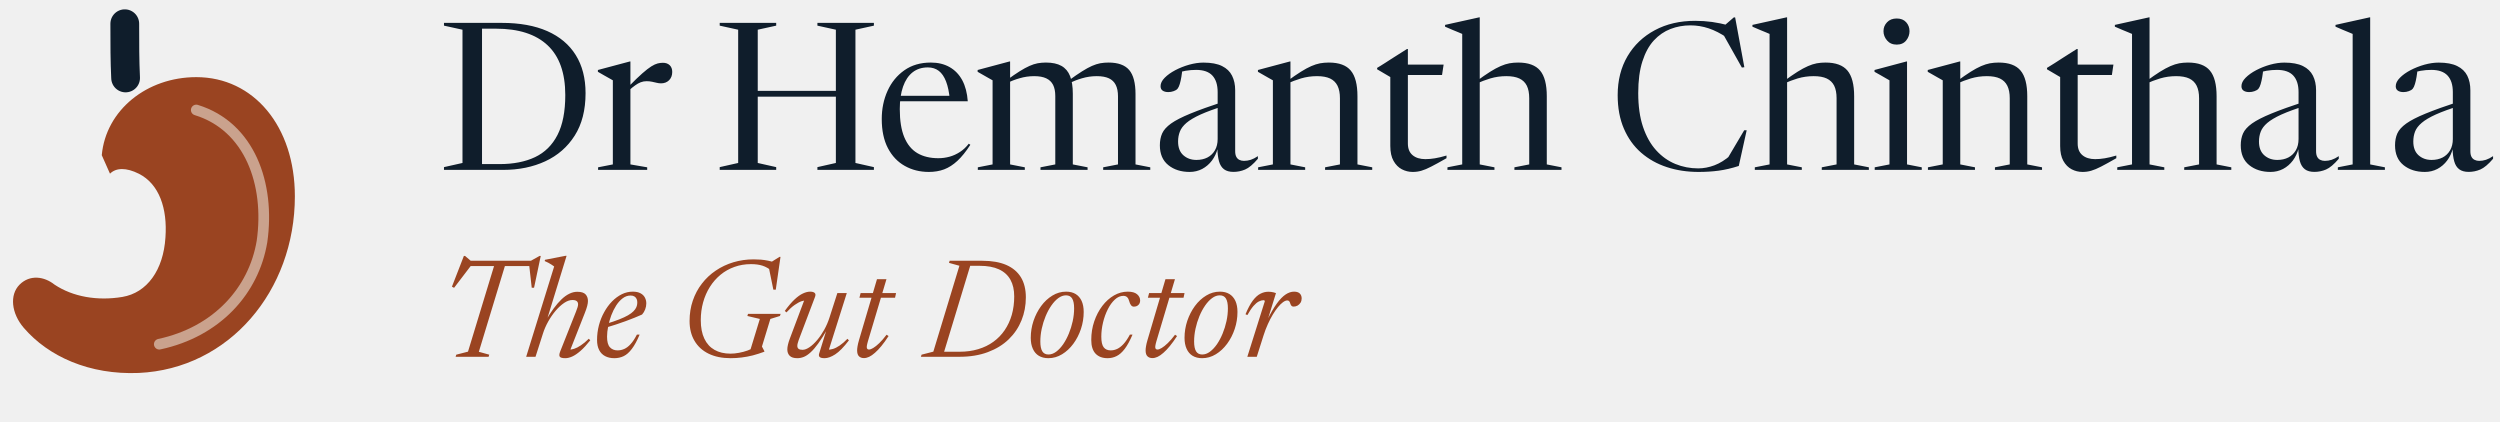
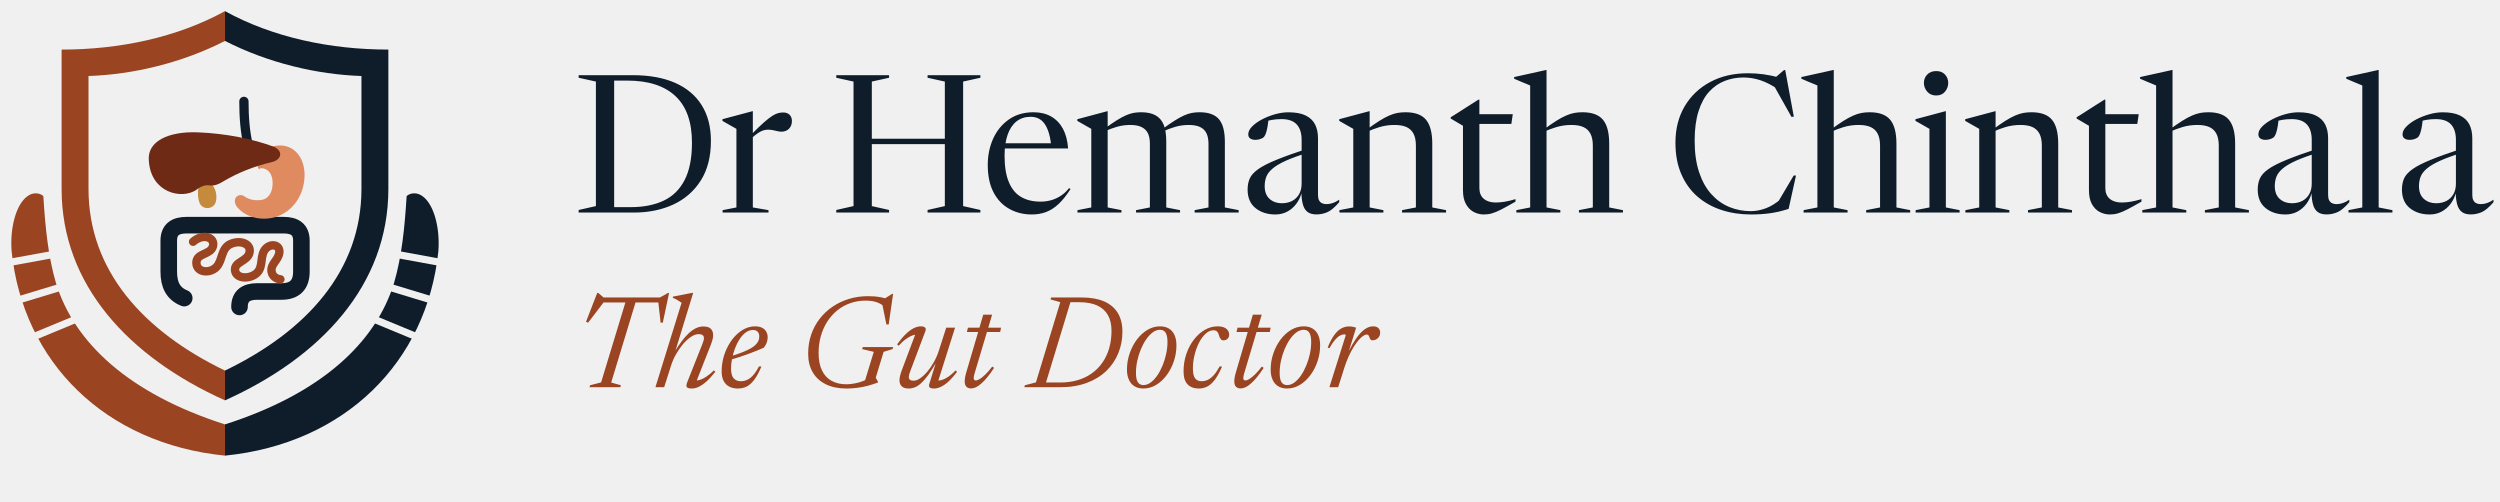
- <svg xmlns="http://www.w3.org/2000/svg" viewBox="-2 -4.898 535.044 90.257" role="img">
-   <g transform="translate(-17.15 -0.70) scale(0.8793)">
-     <path d="M42 33 C43 22 53 14 65 14 C79 14 89 26 89 43 C89 66 73 85 51 86 C39 86.5 29 82 23 75 C20 71.5 19.5 67 22 64.5 C24.5 62 28 62.5 30.5 64.5 C35 67.5 41 68.5 47 67.5 C53 66.5 57 61 57.5 53 C58 46 56 40 51 37.5 C48 36 45.5 36 44 37.5 Z" fill="#9a4421" />
-     <path d="M47.6 1 C47.6 6 47.6 10 47.8 14.2" fill="none" stroke="#0f1d2b" stroke-width="7" stroke-linecap="round" />
-     <path d="M65 22 C78 26 83 40 81 54 C79 66 70 76 56 79" fill="none" stroke="#f2eee6" stroke-width="2.6" stroke-linecap="round" opacity="0.55" />
+ <svg xmlns="http://www.w3.org/2000/svg" viewBox="-2 -17.217 572.536 114.893" role="img">
+   <g transform="translate(-5.50 -21.27) scale(1.1005)">
+     <defs>
+       <clipPath id="soc2l">
+         <rect width="50" height="100" />
+       </clipPath>
+       <clipPath id="soc2r">
+         <rect x="50" width="50" height="100" />
+       </clipPath>
+       <mask id="soc2m" maskUnits="userSpaceOnUse" x="0" y="0" width="100" height="100">
+         <rect width="100" height="100" fill="#fff" />
+         <path d="M4 58.5 L14.4 56.6" stroke="#000" stroke-width="1.5" />
+         <path d="M5.4 66.6 L16.6 63.2" stroke="#000" stroke-width="1.5" />
+         <path d="M8.6 74.4 L20.2 69.6" stroke="#000" stroke-width="1.5" />
+         <path d="M 96 58.5 L 85.6 56.6" stroke="#000" stroke-width="1.5" />
+         <path d="M 94.6 66.6 L 83.4 63.2" stroke="#000" stroke-width="1.5" />
+         <path d="M 91.4 74.4 L 79.8 69.6" stroke="#000" stroke-width="1.5" />
+       </mask>
+     </defs>
+     <path d="M50 6 C60 11.5 72 14 84 14 L84 43 C84 63 70 78 50 87 C30 78 16 63 16 43 L16 14 C28 14 40 11.5 50 6 Z M50 12.2 C59 16.8 69.2 19.2 78.4 19.5 L78.4 43 C78.4 60 67 72.6 50 80.8 C33 72.6 21.6 60 21.6 43 L21.6 19.5 C30.8 19.2 41 16.8 50 12.2 Z" fill-rule="evenodd" fill="#9a4421" clip-path="url(#soc2l)" />
+     <path d="M50 6 C60 11.5 72 14 84 14 L84 43 C84 63 70 78 50 87 C30 78 16 63 16 43 L16 14 C28 14 40 11.5 50 6 Z M50 12.2 C59 16.8 69.2 19.2 78.4 19.5 L78.4 43 C78.4 60 67 72.6 50 80.8 C33 72.6 21.6 60 21.6 43 L21.6 19.5 C30.8 19.2 41 16.8 50 12.2 Z" fill-rule="evenodd" fill="#0f1d2b" clip-path="url(#soc2r)" />
+     <g transform="translate(29.1 23.4) scale(.46)">
+       <path d="M27 92 C22 90 20 86 20 80 L20 66 C20 61 23 59 28 59 L72 59 C77 59 80 61 80 66 L80 80 C80 86 77 89 71 89 L60 89 C55 89 52 91 52 96" fill="none" stroke="#0f1d2b" stroke-width="7.5" stroke-linecap="round" stroke-linejoin="round" />
+       <path d="M31 66.5 C35.5 62.5 41 64.5 40 68.5 C39 72.5 32.5 71.5 32.5 76 C32.5 80.5 38.5 81 41.5 78 C44.5 75 43.5 69.5 48 67.5 C52.5 65.5 57.5 67.5 56.5 71.5 C55.5 75.5 49.5 75.5 50 79.5 C50.5 83.5 57 83.5 60 80.5 C63 77.5 61 72.5 64 69.5 C66.5 67 70.5 68 70 71.5 C69.5 75 66 76.5 66.5 80 C67 83 70 83.5 70.5 83.5" fill="none" stroke="#9a4421" stroke-width="3.8" stroke-linecap="round" stroke-linejoin="round" />
+       <path d="M54 3 C54 10 54.5 17 56 23" fill="none" stroke="#0f1d2b" stroke-width="4.2" stroke-linecap="round" />
+       <path d="M42 33 C43 22 53 14 65 14 C79 14 89 26 89 43 C89 66 73 85 51 86 C39 86.5 29 82 23 75 C20 71.5 19.5 67 22 64.5 C24.5 62 28 62.5 30.5 64.5 C35 67.5 41 68.5 47 67.5 C53 66.5 57 61 57.5 53 C58 46 56 40 51 37.5 C48 36 45.5 36 44 37.5 Z" transform="translate(40.5 16.5) scale(0.46)" fill="#e08a5f" />
+       <path d="M35.4 38.5 C39.8 38.8 42.4 43.8 41.3 48.4 C40.4 51.8 35.7 52.3 34.1 49.3 C32.8 46.6 32.6 40.5 35.4 38.5 Z" fill="#c58a3c" />
+       <path d="M11 30 C10 21 20 16.5 33 17 C46 17.5 58 20 67.5 23.5 C72 25.5 71 29.5 66.5 30.5 C58 32.5 51 35.5 45 39 C42.5 40.6 40.5 41.3 38.5 41 C36.5 40.7 34.5 41.4 32.5 43 C26 47.5 12 44.5 11 30 Z" fill="#6e2a14" />
+     </g>
+     <g mask="url(#soc2m)">
+       <path d="M12.2 44.5 C12.6 51 13.2 57 14.8 62.5 C18.6 75 30 85.6 50 92 L50 98.5 C25 96 8 79 5.6 56 C5.2 51 6.6 45.6 9.4 44.2 C10.4 43.7 11.6 43.9 12.2 44.5 Z" fill="#9a4421" />
+       <path d="M 87.8 44.5 C 87.4 51 86.8 57 85.2 62.5 C 81.4 75 70 85.6 50 92 L 50 98.5 C 75 96 92 79 94.4 56 C 94.8 51 93.4 45.6 90.6 44.2 C 89.6 43.7 88.4 43.9 87.8 44.5 Z" fill="#0f1d2b" />
+     </g>
  </g>
-   <path d="M118.98 15.45Q118.98 8.34 115.19 4.79Q111.41 1.24 104.15 1.24H98.68L98.73 0H105.4Q111.13 0 115.13 1.76Q119.13 3.53 121.22 6.89Q123.32 10.25 123.32 15.04Q123.32 20.47 121 24.12Q118.69 27.77 114.7 29.62Q110.72 31.46 105.7 31.46H98.73L98.68 30.22H104.93Q109.35 30.22 112.49 28.74Q115.64 27.25 117.31 23.99Q118.98 20.74 118.98 15.45ZM93.02 31.46V30.87L96.98 29.98V1.46L93.02 0.59V0H101.16V31.46H93.02ZM139.87 8.54Q140.79 8.54 141.33 9.06Q141.87 9.58 141.87 10.5Q141.87 11.59 141.2 12.27Q140.52 12.94 139.48 12.94Q139.01 12.94 138.54 12.82Q138.08 12.71 137.56 12.6Q137.04 12.48 136.38 12.48Q135.71 12.48 135.12 12.71Q134.53 12.94 133.94 13.37Q133.34 13.79 132.63 14.43V13.54Q134.31 11.82 135.46 10.81Q136.61 9.8 137.39 9.31Q138.17 8.83 138.75 8.68Q139.32 8.54 139.87 8.54ZM132.92 12.64V30.29L136.51 30.91V31.46H126V30.91L129.16 30.29V12.29Q128.88 12.13 128.44 11.88Q128.01 11.64 127.39 11.29Q126.77 10.93 125.96 10.47V10.08L132.82 8.25H132.92V12.64ZM160.17 29.98 164.12 30.87V31.46H152.03V30.87L155.98 29.98V1.46L152.03 0.59V0H164.12V0.59L160.17 1.46V29.98ZM181.08 29.98 185.03 30.87V31.46H172.94V30.87L176.89 29.98V1.46L172.94 0.59V0H185.03V0.59L181.08 1.46V29.98ZM157.64 15.79V14.55H179.35V15.79H157.64ZM197.21 8.49Q199.52 8.49 201.23 9.46Q202.94 10.43 203.94 12.27Q204.93 14.12 205.12 16.78H190.32V15.6H202.83L201.28 16.41Q201.06 14.05 200.47 12.53Q199.88 11.01 198.92 10.27Q197.95 9.53 196.57 9.53Q194.65 9.53 193.31 10.58Q191.97 11.64 191.27 13.64Q190.57 15.64 190.57 18.46Q190.57 22.13 191.53 24.46Q192.5 26.79 194.34 27.88Q196.18 28.96 198.82 28.96Q200.07 28.96 201.25 28.63Q202.42 28.3 203.47 27.61Q204.52 26.92 205.33 25.86L205.67 26.09Q204.28 28.25 202.91 29.52Q201.54 30.79 200.06 31.35Q198.57 31.9 196.8 31.9Q193.92 31.9 191.64 30.61Q189.35 29.33 188.03 26.81Q186.71 24.28 186.71 20.57Q186.71 17.3 187.95 14.55Q189.19 11.81 191.54 10.15Q193.89 8.49 197.21 8.49ZM214.18 12.42V30.29L217.33 30.91V31.46H207.27V30.91L210.43 30.29V12.29Q210.08 12.09 209.4 11.71Q208.72 11.33 207.23 10.47V10.08L214.08 8.25H214.18V12.42ZM227.6 15.17V30.29L230.76 30.91V31.46H220.68V30.91L223.85 30.29V15.65Q223.85 14.21 223.38 13.27Q222.91 12.34 221.92 11.87Q220.92 11.4 219.33 11.4Q217.73 11.4 216.21 11.85Q214.69 12.29 213.66 12.84L213.43 12.28Q215.04 11.1 216.22 10.36Q217.4 9.62 218.33 9.21Q219.25 8.8 220.09 8.64Q220.93 8.49 221.85 8.49Q223.89 8.49 225.16 9.2Q226.43 9.91 227.01 11.38Q227.6 12.85 227.6 15.17ZM241.02 15.26V30.29L244.18 30.91V31.46H234.1V30.91L237.27 30.29V15.73Q237.27 14.23 236.79 13.28Q236.32 12.33 235.32 11.86Q234.32 11.4 232.73 11.4Q231.12 11.4 229.59 11.85Q228.05 12.3 227.03 12.85L226.78 12.29Q228.4 11.11 229.58 10.37Q230.77 9.62 231.7 9.21Q232.63 8.8 233.47 8.64Q234.32 8.49 235.24 8.49Q238.31 8.49 239.67 10.09Q241.02 11.68 241.02 15.26ZM259.96 16.82 260.17 17.7Q256.94 18.71 254.94 19.61Q252.95 20.52 251.91 21.41Q250.88 22.3 250.51 23.27Q250.13 24.24 250.13 25.4Q250.13 27.32 251.26 28.33Q252.39 29.33 254.05 29.33Q255.39 29.33 256.41 28.81Q257.42 28.28 258.01 27.28Q258.6 26.27 258.6 24.84V14.81Q258.6 12.49 257.47 11.27Q256.34 10.06 253.99 10.06Q252.86 10.06 251.73 10.25Q250.59 10.44 249.84 10.8L251.04 9.93Q250.97 10.74 250.83 11.58Q250.69 12.42 250.49 13.09Q250.29 13.76 250.02 14.09Q249.74 14.42 249.18 14.61Q248.62 14.81 248.04 14.81Q247.28 14.81 246.83 14.5Q246.38 14.19 246.38 13.55Q246.38 12.64 247.26 11.75Q248.15 10.85 249.54 10.12Q250.93 9.39 252.53 8.94Q254.13 8.5 255.56 8.5Q258.05 8.5 259.54 9.24Q261.02 9.97 261.68 11.3Q262.35 12.63 262.35 14.42V27.44Q262.35 28.21 262.59 28.66Q262.83 29.12 263.26 29.32Q263.69 29.53 264.23 29.53Q264.98 29.53 265.69 29.3Q266.4 29.07 267.21 28.52V29.08Q265.68 30.87 264.48 31.38Q263.28 31.89 261.99 31.89Q260.71 31.89 259.96 31.33Q259.21 30.76 258.89 29.63Q258.58 28.5 258.54 26.83L258.62 26.81Q258.24 28.31 257.38 29.46Q256.51 30.61 255.29 31.26Q254.06 31.9 252.6 31.9Q249.85 31.9 248.04 30.44Q246.23 28.98 246.23 26.2Q246.23 24.77 246.72 23.66Q247.21 22.56 248.62 21.54Q250.04 20.53 252.77 19.41Q255.5 18.29 259.96 16.82ZM274.18 12.47V30.29L277.33 30.91V31.46H267.26V30.91L270.42 30.29V12.29Q270.07 12.09 269.39 11.71Q268.72 11.33 267.22 10.47V10.08L274.08 8.25H274.18V12.47ZM281.59 30.91 284.77 30.29V16.12Q284.77 14.5 284.25 13.45Q283.73 12.41 282.66 11.9Q281.58 11.4 279.86 11.4Q278.08 11.4 276.43 11.89Q274.77 12.39 273.67 12.96L273.42 12.52Q275.12 11.27 276.39 10.47Q277.65 9.68 278.64 9.25Q279.63 8.82 280.52 8.65Q281.41 8.49 282.39 8.49Q285.66 8.49 287.09 10.21Q288.52 11.92 288.52 15.69V30.29L291.68 30.91V31.46H281.59V30.91ZM299.31 25.81Q299.31 27.47 300.32 28.31Q301.33 29.16 303.05 29.16Q304.04 29.16 305.1 28.98Q306.15 28.81 307.58 28.39V28.96Q305.56 30.12 304.32 30.75Q303.09 31.39 302.21 31.64Q301.33 31.9 300.35 31.9Q299.11 31.9 298.02 31.33Q296.93 30.76 296.24 29.53Q295.55 28.31 295.55 26.33V11.59L292.73 9.93V9.63Q293.03 9.45 293.47 9.18Q293.91 8.92 294.47 8.55Q295.04 8.19 295.74 7.73Q296.45 7.28 297.3 6.74Q298.15 6.2 299.12 5.59H299.31V9.73V25.81ZM298.06 11.16V8.93H306.96L306.62 11.16H298.06ZM322.11 30.91 325.28 30.29V16.12Q325.28 14.5 324.77 13.45Q324.25 12.41 323.17 11.9Q322.1 11.4 320.38 11.4Q318.6 11.4 316.94 11.89Q315.29 12.39 314.19 12.96L313.94 12.52Q315.64 11.27 316.9 10.47Q318.16 9.68 319.16 9.25Q320.15 8.82 321.04 8.65Q321.92 8.49 322.91 8.49Q326.17 8.49 327.61 10.21Q329.04 11.92 329.04 15.69V30.29L332.19 30.91V31.46H322.11V30.91ZM317.84 31.46H307.78V30.91L310.94 30.29V2.36Q310.65 2.24 310.12 2.01Q309.58 1.79 308.85 1.49Q308.13 1.18 307.27 0.81V0.43L314.59 -1.19H314.69V11.11V30.29L317.84 30.91V31.46ZM361.44 31.14Q363.16 31.14 364.92 30.48Q366.67 29.82 368.4 28.31L367.53 29.34L371.29 22.98H371.82L370.13 30.62Q367.84 31.36 365.82 31.63Q363.81 31.9 361.51 31.9Q357.88 31.9 354.74 30.87Q351.6 29.84 349.23 27.78Q346.86 25.71 345.54 22.63Q344.21 19.55 344.21 15.46Q344.21 10.71 346.32 7.13Q348.43 3.56 352.17 1.56Q355.9 -0.44 360.8 -0.44Q362.66 -0.44 364.4 -0.2Q366.15 0.05 368.01 0.54L366.83 0.76L369.06 -1.17H369.35L371.32 9.49L370.79 9.56L366.64 2.17L367.65 3.2Q365.59 1.8 363.69 1.17Q361.78 0.53 359.77 0.53Q357.54 0.53 355.53 1.3Q353.52 2.07 351.96 3.75Q350.4 5.44 349.51 8.22Q348.61 10.99 348.61 15.02Q348.61 19.21 349.63 22.25Q350.66 25.3 352.45 27.27Q354.24 29.24 356.55 30.19Q358.86 31.14 361.44 31.14ZM387.89 30.91 391.06 30.29V16.12Q391.06 14.5 390.55 13.45Q390.03 12.41 388.95 11.9Q387.88 11.4 386.16 11.4Q384.38 11.4 382.72 11.89Q381.07 12.39 379.97 12.96L379.72 12.52Q381.42 11.27 382.68 10.47Q383.94 9.68 384.94 9.25Q385.93 8.82 386.82 8.65Q387.7 8.49 388.69 8.49Q391.95 8.49 393.39 10.21Q394.82 11.92 394.82 15.69V30.29L397.97 30.91V31.46H387.89V30.91ZM383.62 31.46H373.56V30.91L376.72 30.29V2.36Q376.43 2.24 375.9 2.01Q375.36 1.79 374.63 1.49Q373.91 1.18 373.05 0.81V0.43L380.37 -1.19H380.47V11.11V30.29L383.62 30.91V31.46ZM403.93 4.65Q402.62 4.65 401.86 3.76Q401.1 2.87 401.1 1.77Q401.1 0.67 401.86 -0.13Q402.62 -0.94 403.93 -0.94Q405.24 -0.94 405.96 -0.13Q406.67 0.67 406.67 1.77Q406.67 2.87 405.96 3.76Q405.24 4.65 403.93 4.65ZM406.14 8.25V12.2V30.29L409.29 30.91V31.46H399.22V30.91L402.38 30.29V12.29Q402.14 12.15 401.64 11.87Q401.14 11.58 400.5 11.21Q399.86 10.85 399.18 10.47V10.08L406.04 8.25H406.14ZM417.53 12.47V30.29L420.68 30.91V31.46H410.61V30.91L413.78 30.29V12.29Q413.42 12.09 412.75 11.71Q412.07 11.33 410.57 10.47V10.08L417.43 8.25H417.53V12.47ZM424.95 30.91 428.12 30.29V16.12Q428.12 14.5 427.6 13.45Q427.08 12.41 426.01 11.9Q424.94 11.4 423.22 11.4Q421.43 11.4 419.78 11.89Q418.13 12.39 417.03 12.96L416.78 12.52Q418.48 11.27 419.74 10.47Q421 9.68 421.99 9.25Q422.99 8.82 423.87 8.65Q424.76 8.49 425.75 8.49Q429.01 8.49 430.44 10.21Q431.87 11.92 431.87 15.69V30.29L435.03 30.91V31.46H424.95V30.91ZM442.66 25.81Q442.66 27.47 443.67 28.31Q444.68 29.16 446.4 29.16Q447.4 29.16 448.45 28.98Q449.5 28.81 450.93 28.39V28.96Q448.91 30.12 447.68 30.75Q446.44 31.39 445.56 31.64Q444.68 31.9 443.7 31.9Q442.46 31.9 441.37 31.33Q440.28 30.76 439.59 29.53Q438.91 28.31 438.91 26.33V11.59L436.09 9.93V9.63Q436.38 9.45 436.82 9.18Q437.26 8.92 437.83 8.55Q438.39 8.19 439.1 7.73Q439.8 7.28 440.65 6.74Q441.5 6.2 442.47 5.59H442.66V9.73V25.81ZM441.41 11.16V8.93H450.31L449.98 11.16H441.41ZM465.46 30.91 468.64 30.29V16.12Q468.64 14.5 468.12 13.45Q467.6 12.41 466.53 11.9Q465.45 11.4 463.73 11.4Q461.95 11.4 460.29 11.89Q458.64 12.39 457.54 12.96L457.29 12.52Q458.99 11.27 460.25 10.47Q461.52 9.68 462.51 9.25Q463.5 8.82 464.39 8.65Q465.27 8.49 466.26 8.49Q469.53 8.49 470.96 10.21Q472.39 11.92 472.39 15.69V30.29L475.54 30.91V31.46H465.46V30.91ZM461.2 31.46H451.13V30.91L454.29 30.29V2.36Q454.01 2.24 453.47 2.01Q452.93 1.79 452.2 1.49Q451.48 1.18 450.62 0.81V0.43L457.95 -1.19H458.04V11.11V30.29L461.2 30.91V31.46ZM491.29 16.82 491.5 17.7Q488.27 18.71 486.27 19.61Q484.28 20.52 483.24 21.41Q482.21 22.3 481.84 23.27Q481.46 24.24 481.46 25.4Q481.46 27.32 482.59 28.33Q483.72 29.33 485.38 29.33Q486.72 29.33 487.74 28.81Q488.75 28.28 489.34 27.28Q489.93 26.27 489.93 24.84V14.81Q489.93 12.49 488.8 11.27Q487.67 10.06 485.32 10.06Q484.19 10.06 483.06 10.25Q481.92 10.44 481.17 10.8L482.37 9.93Q482.3 10.74 482.16 11.58Q482.02 12.42 481.82 13.09Q481.62 13.76 481.35 14.09Q481.07 14.42 480.51 14.61Q479.95 14.81 479.37 14.81Q478.61 14.81 478.16 14.5Q477.71 14.19 477.71 13.55Q477.71 12.64 478.59 11.75Q479.48 10.85 480.87 10.12Q482.26 9.39 483.86 8.94Q485.46 8.5 486.89 8.5Q489.38 8.5 490.87 9.24Q492.35 9.97 493.01 11.3Q493.68 12.63 493.68 14.42V27.44Q493.68 28.21 493.92 28.66Q494.16 29.12 494.59 29.32Q495.02 29.53 495.56 29.53Q496.31 29.53 497.02 29.3Q497.73 29.07 498.54 28.52V29.08Q497.01 30.87 495.81 31.38Q494.61 31.89 493.32 31.89Q492.04 31.89 491.29 31.33Q490.54 30.76 490.22 29.63Q489.91 28.5 489.87 26.83L489.95 26.81Q489.57 28.31 488.71 29.46Q487.84 30.61 486.62 31.26Q485.39 31.9 483.93 31.9Q481.18 31.9 479.37 30.44Q477.56 28.98 477.56 26.2Q477.56 24.77 478.05 23.66Q478.54 22.56 479.95 21.54Q481.37 20.53 484.1 19.41Q486.83 18.29 491.29 16.82ZM505.26 30.29 508.41 30.91V31.46H498.34V30.91L501.51 30.29V2.36Q501.22 2.24 500.68 2.01Q500.15 1.79 499.42 1.49Q498.69 1.18 497.84 0.81V0.43L505.16 -1.19H505.26V2.46V30.29ZM524.32 16.82 524.53 17.7Q521.29 18.71 519.29 19.61Q517.3 20.52 516.27 21.41Q515.23 22.3 514.86 23.27Q514.49 24.24 514.49 25.4Q514.49 27.32 515.61 28.33Q516.74 29.33 518.4 29.33Q519.74 29.33 520.76 28.81Q521.77 28.28 522.36 27.28Q522.95 26.27 522.95 24.84V14.81Q522.95 12.49 521.82 11.27Q520.69 10.06 518.34 10.06Q517.21 10.06 516.08 10.25Q514.95 10.44 514.19 10.8L515.39 9.93Q515.32 10.74 515.18 11.58Q515.04 12.42 514.84 13.09Q514.64 13.76 514.37 14.09Q514.09 14.42 513.53 14.61Q512.97 14.81 512.39 14.81Q511.63 14.81 511.18 14.5Q510.73 14.19 510.73 13.55Q510.73 12.64 511.62 11.75Q512.5 10.85 513.89 10.12Q515.29 9.39 516.88 8.94Q518.48 8.5 519.91 8.5Q522.41 8.5 523.89 9.24Q525.37 9.97 526.04 11.3Q526.7 12.63 526.7 14.42V27.44Q526.7 28.21 526.94 28.66Q527.19 29.12 527.62 29.32Q528.05 29.53 528.58 29.53Q529.33 29.53 530.04 29.3Q530.75 29.07 531.56 28.52V29.08Q530.03 30.87 528.83 31.38Q527.63 31.89 526.34 31.89Q525.07 31.89 524.32 31.33Q523.56 30.76 523.25 29.63Q522.93 28.5 522.89 26.83L522.97 26.81Q522.59 28.31 521.73 29.46Q520.87 30.61 519.64 31.26Q518.42 31.9 516.95 31.9Q514.2 31.9 512.39 30.44Q510.58 28.98 510.58 26.2Q510.58 24.77 511.07 23.66Q511.56 22.56 512.98 21.54Q514.39 20.53 517.12 19.41Q519.85 18.29 524.32 16.82Z" fill="#0f1d2b" />
-   <path d="M112.4 52.05H97.28L98.94 51.77L95.18 56.7L94.72 56.46L97.28 49.87H97.52L99.01 51.14L97.98 50.91H112.42L111.21 51.14L113.49 49.87H113.73L112.3 56.68H111.8L111.25 51.79L112.4 52.05ZM103.87 51.6H106.19L100.48 70.39L102.71 71.01L102.57 71.46H95.51L95.65 71.01L98.16 70.36L103.87 51.6ZM114.2 66.49 112.61 71.46H110.61L116.6 52.13Q116.33 51.92 116.02 51.73Q115.71 51.53 115.36 51.34Q115 51.14 114.57 50.97L114.65 50.7L119.02 49.85H119.26L114.98 63.77L114.77 63.77Q115.65 62.27 116.5 61.11Q117.35 59.95 118.18 59.16Q119.01 58.37 119.86 57.96Q120.7 57.55 121.55 57.55Q122.81 57.55 123.32 58.1Q123.83 58.65 123.83 59.51Q123.83 60 123.67 60.59Q123.52 61.19 123.16 62.09L119.88 70.42L119.76 69.92Q120.24 69.96 120.88 69.75Q121.53 69.54 122.32 69.01Q123.11 68.49 124.01 67.6L124.33 67.93Q123.2 69.36 122.24 70.2Q121.27 71.04 120.47 71.4Q119.67 71.76 118.98 71.76Q118.05 71.76 117.81 71.45Q117.57 71.14 117.9 70.3L121.27 61.81Q121.5 61.23 121.61 60.86Q121.72 60.49 121.72 60.23Q121.72 59.78 121.43 59.55Q121.15 59.31 120.49 59.31Q119.67 59.31 118.74 59.93Q117.81 60.56 116.92 61.6Q116.03 62.65 115.32 63.92Q114.61 65.19 114.2 66.49ZM132.97 58.35Q132.05 58.35 131.28 58.93Q130.5 59.51 129.88 60.47Q129.26 61.44 128.82 62.6Q128.39 63.77 128.16 64.96Q127.92 66.15 127.92 67.16Q127.92 68.76 128.53 69.42Q129.14 70.09 130.17 70.09Q130.9 70.09 131.59 69.79Q132.28 69.49 132.95 68.76Q133.63 68.03 134.31 66.71L134.89 66.72Q134.06 68.69 133.22 69.78Q132.39 70.88 131.48 71.32Q130.57 71.76 129.47 71.76Q128.34 71.76 127.51 71.32Q126.68 70.89 126.23 70.02Q125.78 69.15 125.78 67.86Q125.78 66.25 126.18 64.72Q126.58 63.2 127.31 61.9Q128.03 60.59 128.99 59.61Q129.95 58.63 131.08 58.07Q132.21 57.52 133.42 57.52Q134.44 57.52 135.08 57.87Q135.72 58.21 136.02 58.79Q136.32 59.36 136.32 60.03Q136.32 60.68 136.08 61.31Q135.84 61.95 135.41 62.42Q134.68 62.75 133.78 63.11Q132.89 63.48 131.88 63.84Q130.88 64.2 129.83 64.55Q128.78 64.89 127.74 65.2L127.79 64.39Q129.38 63.91 130.52 63.46Q131.66 63.01 132.41 62.58Q133.15 62.15 133.58 61.71Q134.01 61.28 134.2 60.83Q134.38 60.39 134.39 59.93Q134.41 59.46 134.26 59.11Q134.1 58.75 133.78 58.55Q133.46 58.35 132.97 58.35ZM154.34 70.79Q155.2 70.79 156.15 70.61Q157.1 70.44 158.02 70.11Q158.94 69.77 159.67 69.29L158.36 70.75L160.62 63.36L157.95 62.73L158.09 62.27H165.07L164.92 62.73L162.87 63.36L161.07 69.27L161.6 70.28L161.57 70.38Q160.34 70.84 159.13 71.16Q157.91 71.47 156.73 71.61Q155.54 71.76 154.37 71.76Q151.63 71.76 149.66 70.8Q147.69 69.84 146.64 68.05Q145.58 66.27 145.58 63.8Q145.58 61.47 146.27 59.45Q146.96 57.43 148.21 55.81Q149.46 54.18 151.18 53.02Q152.9 51.85 154.96 51.23Q157.02 50.61 159.31 50.61Q160.11 50.61 160.87 50.67Q161.63 50.74 162.37 50.89Q163.12 51.04 163.85 51.3L162.81 51.34L164.82 50.08H165.04L164.03 57.09H163.51L162.53 52.29L163.28 53.16Q162.22 52.29 161.18 51.96Q160.14 51.63 158.74 51.63Q156.83 51.63 155.17 52.23Q153.52 52.82 152.2 53.91Q150.87 55.01 149.93 56.5Q148.98 58 148.48 59.81Q147.98 61.61 147.98 63.62Q147.98 65.98 148.74 67.58Q149.5 69.18 150.92 69.98Q152.35 70.79 154.34 70.79ZM173.32 70.75 174.92 65.58 175.06 65.55Q173.99 67.41 173.11 68.62Q172.24 69.83 171.48 70.51Q170.73 71.2 170.04 71.48Q169.35 71.76 168.64 71.76Q167.51 71.76 167 71.24Q166.5 70.72 166.5 69.88Q166.5 69.43 166.64 68.85Q166.77 68.28 167.04 67.57L170.31 58.86L170.69 59.42Q170.25 59.34 169.58 59.56Q168.91 59.78 168.08 60.36Q167.25 60.93 166.31 61.96L165.96 61.64Q167.09 60.09 168.05 59.19Q169.01 58.29 169.84 57.91Q170.67 57.52 171.39 57.52Q172.07 57.52 172.36 57.8Q172.65 58.07 172.43 58.64L168.94 67.86Q168.8 68.27 168.72 68.57Q168.64 68.88 168.64 69.12Q168.64 69.55 168.91 69.76Q169.19 69.97 169.75 69.97Q170.43 69.97 171.25 69.41Q172.07 68.85 172.89 67.88Q173.71 66.91 174.4 65.67Q175.09 64.43 175.52 63.08L177.21 57.82H179.23L175.27 70.35L175.15 69.9Q175.62 69.98 176.27 69.78Q176.93 69.58 177.72 69.04Q178.5 68.51 179.37 67.61L179.68 67.95Q178.02 70.12 176.75 70.94Q175.48 71.76 174.47 71.76Q173.69 71.76 173.43 71.51Q173.16 71.27 173.32 70.75ZM181.93 58.82 182.19 57.82H189.77L189.56 58.82H181.93ZM183.75 68.14Q183.67 68.44 183.61 68.67Q183.55 68.9 183.53 69.07Q183.5 69.24 183.5 69.37Q183.5 69.65 183.63 69.78Q183.75 69.91 183.98 69.91Q184.32 69.91 184.88 69.58Q185.45 69.24 186.18 68.54Q186.91 67.84 187.74 66.74L188.17 67.02Q187.37 68.26 186.64 69.15Q185.91 70.04 185.25 70.61Q184.6 71.19 184.01 71.47Q183.42 71.74 182.9 71.74Q182.25 71.74 181.85 71.37Q181.44 70.99 181.44 70.09Q181.44 69.72 181.53 69.2Q181.61 68.67 181.85 67.86L185.69 54.85H187.72L183.75 68.14ZM203.36 70.38Q205.53 70.38 207.35 69.83Q209.17 69.29 210.6 68.25Q212.03 67.22 213.02 65.76Q214.01 64.31 214.54 62.49Q215.06 60.66 215.06 58.53Q215.06 56.42 214.25 54.97Q213.44 53.51 211.8 52.75Q210.16 51.99 207.64 51.99H204.2L204.58 50.91H208.23Q211.27 50.91 213.35 51.8Q215.42 52.7 216.49 54.44Q217.55 56.18 217.55 58.74Q217.55 61.36 216.62 63.66Q215.69 65.97 213.88 67.72Q212.07 69.47 209.42 70.46Q206.77 71.46 203.34 71.46H198.29L198.6 70.38H203.36ZM203.33 51.98 201.1 51.36 201.24 50.91H205.97L199.73 71.46H195.09L195.23 71.01L197.75 70.36L203.33 51.98ZM226.17 57.52Q227.37 57.52 228.21 58.03Q229.04 58.54 229.49 59.51Q229.93 60.48 229.93 61.87Q229.93 63.74 229.34 65.51Q228.75 67.27 227.71 68.68Q226.67 70.09 225.3 70.92Q223.93 71.76 222.36 71.76Q221.18 71.76 220.33 71.25Q219.49 70.74 219.05 69.76Q218.6 68.78 218.6 67.41Q218.6 65.54 219.19 63.77Q219.79 62.01 220.82 60.6Q221.86 59.19 223.23 58.36Q224.6 57.52 226.17 57.52ZM222.39 70.97Q223.23 70.97 224.03 70.38Q224.83 69.79 225.53 68.79Q226.22 67.78 226.75 66.5Q227.28 65.22 227.58 63.83Q227.88 62.44 227.88 61.1Q227.88 59.67 227.46 58.99Q227.05 58.31 226.14 58.31Q225.31 58.31 224.5 58.9Q223.7 59.49 223.01 60.49Q222.31 61.5 221.78 62.78Q221.25 64.06 220.95 65.45Q220.65 66.84 220.65 68.18Q220.65 69.61 221.07 70.29Q221.49 70.97 222.39 70.97ZM238.42 58.42Q237.45 58.42 236.6 59.21Q235.74 60 235.09 61.29Q234.44 62.58 234.07 64.12Q233.7 65.66 233.7 67.16Q233.7 68.75 234.2 69.42Q234.71 70.09 235.72 70.09Q236.41 70.09 237.09 69.78Q237.76 69.47 238.45 68.73Q239.13 67.99 239.82 66.71L240.38 66.72Q239.54 68.67 238.71 69.77Q237.87 70.87 236.97 71.31Q236.08 71.76 235.04 71.76Q233.39 71.76 232.47 70.79Q231.55 69.82 231.55 67.86Q231.55 65.74 232.19 63.87Q232.83 62 233.92 60.57Q235.01 59.14 236.41 58.33Q237.82 57.52 239.35 57.52Q240.71 57.52 241.36 58.08Q242.01 58.64 242.01 59.41Q242.01 60 241.64 60.36Q241.28 60.72 240.68 60.73Q240.31 60.74 240.06 60.42Q239.81 60.1 239.67 59.56Q239.54 59.01 239.23 58.71Q238.93 58.42 238.42 58.42ZM243.67 58.82 243.93 57.82H251.51L251.3 58.82H243.67ZM245.49 68.14Q245.41 68.44 245.35 68.67Q245.29 68.9 245.27 69.07Q245.24 69.24 245.24 69.37Q245.24 69.65 245.37 69.78Q245.49 69.91 245.72 69.91Q246.06 69.91 246.62 69.58Q247.19 69.24 247.92 68.54Q248.65 67.84 249.48 66.74L249.91 67.02Q249.11 68.26 248.38 69.15Q247.65 70.04 246.99 70.61Q246.34 71.19 245.75 71.47Q245.16 71.74 244.64 71.74Q243.99 71.74 243.59 71.37Q243.18 70.99 243.18 70.09Q243.18 69.72 243.27 69.2Q243.35 68.67 243.59 67.86L247.43 54.85H249.46L245.49 68.14ZM259.08 57.52Q260.28 57.52 261.12 58.03Q261.95 58.54 262.4 59.51Q262.84 60.48 262.84 61.87Q262.84 63.74 262.25 65.51Q261.66 67.27 260.62 68.68Q259.58 70.09 258.21 70.92Q256.84 71.76 255.27 71.76Q254.09 71.76 253.24 71.25Q252.4 70.74 251.96 69.76Q251.51 68.78 251.51 67.41Q251.51 65.54 252.1 63.77Q252.7 62.01 253.73 60.6Q254.77 59.19 256.14 58.36Q257.51 57.52 259.08 57.52ZM255.3 70.97Q256.14 70.97 256.94 70.38Q257.74 69.79 258.44 68.79Q259.13 67.78 259.66 66.5Q260.19 65.22 260.49 63.83Q260.79 62.44 260.79 61.1Q260.79 59.67 260.37 58.99Q259.96 58.31 259.05 58.31Q258.22 58.31 257.41 58.9Q256.61 59.49 255.92 60.49Q255.22 61.5 254.69 62.78Q254.16 64.06 253.86 65.45Q253.56 66.84 253.56 68.18Q253.56 69.61 253.98 70.29Q254.4 70.97 255.3 70.97ZM268.69 59.58Q268.69 59.49 268.62 59.42Q268.56 59.35 268.42 59.35Q267.95 59.35 267.42 59.62Q266.88 59.89 266.27 60.58Q265.67 61.27 264.96 62.53L264.56 62.36Q265.33 60.5 266.11 59.45Q266.9 58.4 267.74 57.97Q268.57 57.54 269.44 57.54Q269.74 57.54 270.02 57.57Q270.3 57.61 270.56 57.67Q270.83 57.74 271.08 57.83L269.28 63.64H269.19Q270.29 61.41 271.26 60.07Q272.23 58.73 273.14 58.13Q274.05 57.52 274.95 57.52Q275.79 57.52 276.19 57.93Q276.58 58.33 276.58 58.97Q276.58 59.48 276.34 59.88Q276.09 60.27 275.7 60.5Q275.31 60.72 274.84 60.72Q274.57 60.72 274.41 60.56Q274.25 60.41 274.14 60.06Q274.04 59.7 273.89 59.55Q273.74 59.4 273.51 59.4Q273.11 59.4 272.59 59.77Q272.08 60.14 271.52 60.82Q270.97 61.49 270.41 62.42Q269.85 63.35 269.34 64.48Q268.83 65.6 268.43 66.86L266.97 71.46H264.95L268.69 59.58Z" fill="#9a4421" />
+   <path d="M156.47 15.45Q156.47 8.34 152.68 4.79Q148.9 1.24 141.64 1.24H136.17L136.22 0H142.89Q148.62 0 152.62 1.76Q156.62 3.53 158.71 6.89Q160.81 10.25 160.81 15.04Q160.81 20.47 158.49 24.12Q156.18 27.77 152.2 29.62Q148.21 31.46 143.19 31.46H136.22L136.17 30.22H142.43Q146.84 30.22 149.98 28.74Q153.13 27.25 154.8 23.99Q156.47 20.74 156.47 15.45ZM130.52 31.46V30.87L134.47 29.98V1.46L130.52 0.59V0H138.65V31.46H130.52ZM177.36 8.54Q178.28 8.54 178.82 9.06Q179.36 9.58 179.36 10.5Q179.36 11.59 178.69 12.27Q178.01 12.94 176.97 12.94Q176.5 12.94 176.04 12.82Q175.57 12.71 175.05 12.6Q174.53 12.48 173.87 12.48Q173.2 12.48 172.61 12.71Q172.02 12.94 171.43 13.37Q170.83 13.79 170.12 14.43V13.54Q171.8 11.82 172.95 10.81Q174.11 9.8 174.88 9.31Q175.66 8.83 176.24 8.68Q176.81 8.54 177.36 8.54ZM170.41 12.64V30.29L174 30.91V31.46H163.49V30.91L166.65 30.29V12.29Q166.37 12.13 165.93 11.88Q165.5 11.64 164.88 11.29Q164.26 10.93 163.45 10.47V10.08L170.31 8.25H170.41V12.64ZM197.66 29.98 201.61 30.87V31.46H189.52V30.87L193.47 29.98V1.46L189.52 0.59V0H201.61V0.59L197.66 1.46V29.98ZM218.57 29.98 222.52 30.87V31.46H210.43V30.87L214.38 29.98V1.46L210.43 0.59V0H222.52V0.59L218.57 1.46V29.98ZM195.13 15.79V14.55H216.85V15.79H195.13ZM234.7 8.49Q237.01 8.49 238.72 9.46Q240.43 10.43 241.43 12.27Q242.42 14.12 242.61 16.78H227.82V15.6H240.32L238.77 16.41Q238.55 14.05 237.96 12.53Q237.37 11.01 236.41 10.27Q235.44 9.53 234.06 9.53Q232.14 9.53 230.8 10.58Q229.46 11.64 228.76 13.64Q228.06 15.64 228.06 18.46Q228.06 22.13 229.03 24.46Q229.99 26.79 231.83 27.88Q233.67 28.96 236.31 28.96Q237.56 28.96 238.74 28.63Q239.91 28.3 240.96 27.61Q242.01 26.92 242.83 25.86L243.16 26.09Q241.77 28.25 240.41 29.52Q239.04 30.79 237.55 31.35Q236.06 31.9 234.3 31.9Q231.42 31.9 229.13 30.61Q226.84 29.33 225.52 26.81Q224.21 24.28 224.21 20.57Q224.21 17.3 225.44 14.55Q226.68 11.81 229.03 10.15Q231.39 8.49 234.7 8.49ZM251.67 12.42V30.29L254.83 30.91V31.46H244.76V30.91L247.92 30.29V12.29Q247.57 12.09 246.89 11.71Q246.21 11.33 244.72 10.47V10.08L251.58 8.25H251.67V12.42ZM265.09 15.17V30.29L268.25 30.91V31.46H258.17V30.91L261.34 30.29V15.65Q261.34 14.21 260.87 13.27Q260.4 12.34 259.41 11.87Q258.41 11.4 256.83 11.4Q255.22 11.4 253.7 11.85Q252.18 12.29 251.15 12.84L250.92 12.28Q252.53 11.1 253.71 10.36Q254.89 9.62 255.82 9.21Q256.74 8.8 257.58 8.64Q258.42 8.49 259.34 8.49Q261.38 8.49 262.65 9.2Q263.92 9.91 264.51 11.38Q265.09 12.85 265.09 15.17ZM278.51 15.26V30.29L281.67 30.91V31.46H271.59V30.91L274.76 30.29V15.73Q274.76 14.23 274.29 13.28Q273.81 12.33 272.81 11.86Q271.81 11.4 270.22 11.4Q268.61 11.4 267.08 11.85Q265.55 12.3 264.52 12.85L264.27 12.29Q265.89 11.11 267.07 10.37Q268.26 9.62 269.19 9.21Q270.12 8.8 270.96 8.64Q271.81 8.49 272.73 8.49Q275.8 8.49 277.16 10.09Q278.51 11.68 278.51 15.26ZM297.45 16.82 297.67 17.7Q294.43 18.71 292.43 19.61Q290.44 20.52 289.41 21.41Q288.37 22.3 288 23.27Q287.63 24.24 287.63 25.4Q287.63 27.32 288.75 28.33Q289.88 29.33 291.54 29.33Q292.88 29.33 293.9 28.81Q294.91 28.28 295.5 27.28Q296.09 26.27 296.09 24.84V14.81Q296.09 12.49 294.96 11.27Q293.83 10.06 291.48 10.06Q290.35 10.06 289.22 10.25Q288.08 10.44 287.33 10.8L288.53 9.93Q288.46 10.74 288.32 11.58Q288.18 12.42 287.98 13.09Q287.78 13.76 287.51 14.09Q287.23 14.42 286.67 14.61Q286.11 14.81 285.53 14.81Q284.77 14.81 284.32 14.5Q283.87 14.19 283.87 13.55Q283.87 12.64 284.75 11.75Q285.64 10.85 287.03 10.12Q288.43 9.39 290.02 8.94Q291.62 8.5 293.05 8.5Q295.55 8.5 297.03 9.24Q298.51 9.97 299.18 11.3Q299.84 12.63 299.84 14.42V27.44Q299.84 28.21 300.08 28.66Q300.33 29.12 300.76 29.32Q301.19 29.53 301.72 29.53Q302.47 29.53 303.18 29.3Q303.89 29.07 304.7 28.52V29.08Q303.17 30.87 301.97 31.38Q300.77 31.89 299.48 31.89Q298.21 31.89 297.45 31.33Q296.7 30.76 296.39 29.63Q296.07 28.5 296.03 26.83L296.11 26.81Q295.73 28.31 294.87 29.46Q294.01 30.61 292.78 31.26Q291.56 31.9 290.09 31.9Q287.34 31.9 285.53 30.44Q283.72 28.98 283.72 26.2Q283.72 24.77 284.21 23.66Q284.7 22.56 286.12 21.54Q287.53 20.53 290.26 19.41Q292.99 18.29 297.45 16.82ZM311.67 12.47V30.29L314.82 30.91V31.46H304.75V30.91L307.92 30.29V12.29Q307.56 12.09 306.89 11.71Q306.21 11.33 304.71 10.47V10.08L311.57 8.25H311.67V12.47ZM319.09 30.91 322.26 30.29V16.12Q322.26 14.5 321.74 13.45Q321.22 12.41 320.15 11.9Q319.07 11.4 317.36 11.4Q315.57 11.4 313.92 11.89Q312.27 12.39 311.17 12.96L310.92 12.52Q312.61 11.27 313.88 10.47Q315.14 9.68 316.13 9.25Q317.12 8.82 318.01 8.65Q318.9 8.49 319.89 8.49Q323.15 8.49 324.58 10.21Q326.01 11.92 326.01 15.69V30.29L329.17 30.91V31.46H319.09V30.91ZM336.8 25.81Q336.8 27.47 337.81 28.31Q338.82 29.16 340.54 29.16Q341.54 29.16 342.59 28.98Q343.64 28.81 345.07 28.39V28.96Q343.05 30.12 341.82 30.75Q340.58 31.39 339.7 31.64Q338.82 31.9 337.84 31.9Q336.6 31.9 335.51 31.33Q334.42 30.76 333.73 29.53Q333.04 28.31 333.04 26.33V11.59L330.23 9.93V9.63Q330.52 9.45 330.96 9.18Q331.4 8.92 331.97 8.55Q332.53 8.19 333.24 7.73Q333.94 7.28 334.79 6.74Q335.64 6.2 336.61 5.59H336.8V9.73V25.81ZM335.55 11.16V8.93H344.45L344.12 11.16H335.55ZM359.6 30.91 362.78 30.29V16.12Q362.78 14.5 362.26 13.45Q361.74 12.41 360.66 11.9Q359.59 11.4 357.87 11.4Q356.09 11.4 354.43 11.89Q352.78 12.39 351.68 12.96L351.43 12.52Q353.13 11.27 354.39 10.47Q355.65 9.68 356.65 9.25Q357.64 8.82 358.53 8.65Q359.41 8.49 360.4 8.49Q363.67 8.49 365.1 10.21Q366.53 11.92 366.53 15.69V30.29L369.68 30.91V31.46H359.6V30.91ZM355.34 31.46H345.27V30.91L348.43 30.29V2.36Q348.15 2.24 347.61 2.01Q347.07 1.79 346.34 1.49Q345.62 1.18 344.76 0.81V0.43L352.09 -1.19H352.18V11.11V30.29L355.34 30.91V31.46ZM398.93 31.14Q400.65 31.14 402.41 30.48Q404.17 29.82 405.9 28.31L405.02 29.34L408.78 22.98H409.31L407.62 30.62Q405.33 31.36 403.31 31.63Q401.3 31.9 399 31.9Q395.37 31.9 392.23 30.87Q389.09 29.84 386.72 27.78Q384.35 25.71 383.03 22.63Q381.7 19.55 381.7 15.46Q381.7 10.71 383.81 7.13Q385.92 3.56 389.66 1.56Q393.39 -0.44 398.29 -0.44Q400.15 -0.44 401.9 -0.2Q403.64 0.05 405.5 0.54L404.32 0.76L406.56 -1.17H406.84L408.81 9.49L408.28 9.56L404.13 2.17L405.14 3.2Q403.08 1.8 401.18 1.17Q399.27 0.53 397.26 0.53Q395.03 0.53 393.02 1.3Q391.01 2.07 389.45 3.75Q387.89 5.44 387 8.22Q386.1 10.99 386.1 15.02Q386.1 19.21 387.13 22.25Q388.15 25.3 389.94 27.27Q391.73 29.24 394.04 30.19Q396.35 31.14 398.93 31.14ZM425.38 30.91 428.56 30.29V16.12Q428.56 14.5 428.04 13.45Q427.52 12.41 426.44 11.9Q425.37 11.4 423.65 11.4Q421.87 11.4 420.21 11.89Q418.56 12.39 417.46 12.96L417.21 12.52Q418.91 11.27 420.17 10.47Q421.43 9.68 422.43 9.25Q423.42 8.82 424.31 8.65Q425.19 8.49 426.18 8.49Q429.45 8.49 430.88 10.21Q432.31 11.92 432.31 15.69V30.29L435.46 30.91V31.46H425.38V30.91ZM421.12 31.46H411.05V30.91L414.21 30.29V2.36Q413.93 2.24 413.39 2.01Q412.85 1.79 412.12 1.49Q411.4 1.18 410.54 0.81V0.43L417.87 -1.19H417.96V11.11V30.29L421.12 30.91V31.46ZM441.42 4.65Q440.11 4.65 439.35 3.76Q438.6 2.87 438.6 1.77Q438.6 0.67 439.35 -0.13Q440.11 -0.94 441.42 -0.94Q442.73 -0.94 443.45 -0.13Q444.17 0.67 444.17 1.77Q444.17 2.87 443.45 3.76Q442.73 4.65 441.42 4.65ZM443.63 8.25V12.2V30.29L446.78 30.91V31.46H436.71V30.91L439.87 30.29V12.29Q439.63 12.15 439.13 11.87Q438.63 11.58 437.99 11.21Q437.35 10.85 436.67 10.47V10.08L443.53 8.25H443.63ZM455.02 12.47V30.29L458.17 30.91V31.46H448.1V30.91L451.27 30.29V12.29Q450.92 12.09 450.24 11.71Q449.56 11.33 448.06 10.47V10.08L454.92 8.25H455.02V12.47ZM462.44 30.91 465.61 30.29V16.12Q465.61 14.5 465.09 13.45Q464.57 12.41 463.5 11.9Q462.43 11.4 460.71 11.4Q458.92 11.4 457.27 11.89Q455.62 12.39 454.52 12.96L454.27 12.52Q455.97 11.27 457.23 10.47Q458.49 9.68 459.48 9.25Q460.48 8.82 461.36 8.65Q462.25 8.49 463.24 8.49Q466.5 8.49 467.93 10.21Q469.36 11.92 469.36 15.69V30.29L472.52 30.91V31.46H462.44V30.91ZM480.15 25.81Q480.15 27.47 481.16 28.31Q482.17 29.16 483.89 29.16Q484.89 29.16 485.94 28.98Q486.99 28.81 488.42 28.39V28.96Q486.4 30.12 485.17 30.75Q483.93 31.39 483.05 31.64Q482.17 31.9 481.2 31.9Q479.96 31.9 478.86 31.33Q477.77 30.76 477.08 29.53Q476.4 28.31 476.4 26.33V11.59L473.58 9.93V9.63Q473.88 9.45 474.32 9.18Q474.76 8.92 475.32 8.55Q475.88 8.19 476.59 7.73Q477.3 7.28 478.14 6.74Q478.99 6.2 479.97 5.59H480.15V9.73V25.81ZM478.9 11.16V8.93H487.8L487.47 11.16H478.9ZM502.95 30.91 506.13 30.29V16.12Q506.13 14.5 505.61 13.45Q505.09 12.41 504.02 11.9Q502.94 11.4 501.22 11.4Q499.44 11.4 497.79 11.89Q496.13 12.39 495.03 12.96L494.78 12.52Q496.48 11.27 497.74 10.47Q499.01 9.68 500 9.25Q500.99 8.82 501.88 8.65Q502.77 8.49 503.75 8.49Q507.02 8.49 508.45 10.21Q509.88 11.92 509.88 15.69V30.29L513.03 30.91V31.46H502.95V30.91ZM498.69 31.46H488.62V30.91L491.78 30.29V2.36Q491.5 2.24 490.96 2.01Q490.42 1.79 489.7 1.49Q488.97 1.18 488.11 0.81V0.43L495.44 -1.19H495.54V11.11V30.29L498.69 30.91V31.46ZM528.78 16.82 529 17.7Q525.76 18.71 523.76 19.61Q521.77 20.52 520.74 21.41Q519.7 22.3 519.33 23.27Q518.96 24.24 518.96 25.4Q518.96 27.32 520.08 28.33Q521.21 29.33 522.87 29.33Q524.21 29.33 525.23 28.81Q526.24 28.28 526.83 27.28Q527.42 26.27 527.42 24.84V14.81Q527.42 12.49 526.29 11.27Q525.16 10.06 522.81 10.06Q521.68 10.06 520.55 10.25Q519.41 10.44 518.66 10.8L519.86 9.93Q519.79 10.74 519.65 11.58Q519.51 12.42 519.31 13.09Q519.11 13.76 518.84 14.09Q518.56 14.42 518 14.61Q517.44 14.81 516.86 14.81Q516.1 14.81 515.65 14.5Q515.2 14.19 515.2 13.55Q515.2 12.64 516.08 11.75Q516.97 10.85 518.36 10.12Q519.76 9.39 521.35 8.94Q522.95 8.5 524.38 8.5Q526.88 8.5 528.36 9.24Q529.84 9.97 530.51 11.3Q531.17 12.63 531.17 14.42V27.44Q531.17 28.21 531.41 28.66Q531.66 29.12 532.09 29.32Q532.52 29.53 533.05 29.53Q533.8 29.53 534.51 29.3Q535.22 29.07 536.03 28.52V29.08Q534.5 30.87 533.3 31.38Q532.1 31.89 530.81 31.89Q529.54 31.89 528.78 31.33Q528.03 30.76 527.72 29.63Q527.4 28.5 527.36 26.83L527.44 26.81Q527.06 28.31 526.2 29.46Q525.34 30.61 524.11 31.26Q522.89 31.9 521.42 31.9Q518.67 31.9 516.86 30.44Q515.05 28.98 515.05 26.2Q515.05 24.77 515.54 23.66Q516.03 22.56 517.45 21.54Q518.86 20.53 521.59 19.41Q524.32 18.29 528.78 16.82ZM542.75 30.29 545.9 30.91V31.46H535.84V30.91L539 30.29V2.36Q538.71 2.24 538.17 2.01Q537.64 1.79 536.91 1.49Q536.18 1.18 535.33 0.81V0.43L542.65 -1.19H542.75V2.46V30.29ZM561.81 16.82 562.02 17.7Q558.78 18.71 556.79 19.61Q554.79 20.52 553.76 21.41Q552.72 22.3 552.35 23.27Q551.98 24.24 551.98 25.4Q551.98 27.32 553.1 28.33Q554.23 29.33 555.9 29.33Q557.23 29.33 558.25 28.81Q559.27 28.28 559.85 27.28Q560.44 26.27 560.44 24.84V14.81Q560.44 12.49 559.31 11.27Q558.18 10.06 555.83 10.06Q554.71 10.06 553.57 10.25Q552.44 10.44 551.69 10.8L552.88 9.93Q552.81 10.74 552.67 11.58Q552.53 12.42 552.33 13.09Q552.13 13.76 551.86 14.09Q551.58 14.42 551.02 14.61Q550.47 14.81 549.88 14.81Q549.12 14.81 548.67 14.5Q548.22 14.19 548.22 13.55Q548.22 12.64 549.11 11.75Q549.99 10.85 551.38 10.12Q552.78 9.39 554.38 8.94Q555.97 8.5 557.41 8.5Q559.9 8.5 561.38 9.24Q562.86 9.97 563.53 11.3Q564.19 12.63 564.19 14.42V27.44Q564.19 28.21 564.44 28.66Q564.68 29.12 565.11 29.32Q565.54 29.53 566.07 29.53Q566.82 29.53 567.53 29.3Q568.24 29.07 569.05 28.52V29.08Q567.52 30.87 566.32 31.38Q565.12 31.89 563.84 31.89Q562.56 31.89 561.81 31.33Q561.06 30.76 560.74 29.63Q560.42 28.5 560.38 26.83L560.46 26.81Q560.09 28.31 559.22 29.46Q558.36 30.61 557.13 31.26Q555.91 31.9 554.44 31.9Q551.69 31.9 549.88 30.44Q548.08 28.98 548.08 26.2Q548.08 24.77 548.56 23.66Q549.05 22.56 550.47 21.54Q551.88 20.53 554.61 19.41Q557.34 18.29 561.81 16.82Z" fill="#0f1d2b" />
+   <path d="M149.89 52.05H134.77L136.43 51.77L132.67 56.7L132.21 56.46L134.77 49.87H135.01L136.5 51.14L135.47 50.91H149.91L148.71 51.14L150.99 49.87H151.23L149.79 56.68H149.29L148.74 51.79L149.89 52.05ZM141.36 51.6H143.68L137.97 70.39L140.2 71.01L140.06 71.46H133L133.14 71.01L135.66 70.36L141.36 51.6ZM151.69 66.49 150.1 71.46H148.1L154.09 52.13Q153.82 51.92 153.51 51.73Q153.21 51.53 152.85 51.34Q152.49 51.14 152.06 50.97L152.14 50.7L156.51 49.85H156.75L152.48 63.77L152.27 63.77Q153.14 62.27 153.99 61.11Q154.84 59.95 155.67 59.16Q156.51 58.37 157.35 57.96Q158.19 57.55 159.04 57.55Q160.31 57.55 160.81 58.1Q161.32 58.65 161.32 59.51Q161.32 60 161.17 60.59Q161.01 61.19 160.65 62.09L157.37 70.42L157.25 69.92Q157.73 69.96 158.37 69.75Q159.02 69.54 159.81 69.01Q160.61 68.49 161.5 67.6L161.82 67.93Q160.69 69.36 159.73 70.2Q158.76 71.04 157.96 71.4Q157.16 71.76 156.47 71.76Q155.54 71.76 155.3 71.45Q155.06 71.14 155.39 70.3L158.76 61.81Q158.99 61.23 159.1 60.86Q159.21 60.49 159.21 60.23Q159.21 59.78 158.92 59.55Q158.64 59.31 157.98 59.31Q157.16 59.31 156.23 59.93Q155.3 60.56 154.41 61.6Q153.53 62.65 152.81 63.92Q152.1 65.19 151.69 66.49ZM170.46 58.35Q169.55 58.35 168.77 58.93Q167.99 59.51 167.37 60.47Q166.75 61.44 166.31 62.6Q165.88 63.77 165.65 64.96Q165.42 66.15 165.42 67.16Q165.42 68.76 166.02 69.42Q166.63 70.09 167.66 70.09Q168.39 70.09 169.08 69.79Q169.77 69.49 170.44 68.76Q171.12 68.03 171.8 66.71L172.38 66.72Q171.55 68.69 170.71 69.78Q169.88 70.88 168.97 71.32Q168.06 71.76 166.96 71.76Q165.83 71.76 165 71.32Q164.18 70.89 163.72 70.02Q163.27 69.15 163.27 67.86Q163.27 66.25 163.67 64.72Q164.07 63.2 164.8 61.9Q165.52 60.59 166.48 59.61Q167.44 58.63 168.57 58.07Q169.7 57.52 170.91 57.52Q171.93 57.52 172.57 57.87Q173.21 58.21 173.51 58.79Q173.81 59.36 173.81 60.03Q173.81 60.68 173.57 61.31Q173.33 61.95 172.9 62.42Q172.17 62.75 171.27 63.11Q170.38 63.48 169.37 63.84Q168.37 64.2 167.32 64.55Q166.27 64.89 165.23 65.2L165.28 64.39Q166.88 63.91 168.01 63.46Q169.15 63.01 169.9 62.58Q170.65 62.15 171.07 61.71Q171.5 61.28 171.69 60.83Q171.87 60.39 171.88 59.93Q171.91 59.46 171.75 59.11Q171.59 58.75 171.27 58.55Q170.95 58.35 170.46 58.35ZM191.83 70.79Q192.69 70.79 193.64 70.61Q194.59 70.44 195.51 70.11Q196.43 69.77 197.16 69.29L195.85 70.75L198.11 63.36L195.44 62.73L195.59 62.27H202.56L202.41 62.73L200.36 63.36L198.56 69.27L199.1 70.28L199.06 70.38Q197.83 70.84 196.62 71.16Q195.41 71.47 194.22 71.61Q193.03 71.76 191.86 71.76Q189.12 71.76 187.15 70.8Q185.18 69.84 184.13 68.05Q183.08 66.27 183.08 63.8Q183.08 61.47 183.76 59.45Q184.45 57.43 185.7 55.81Q186.96 54.18 188.67 53.02Q190.39 51.85 192.45 51.23Q194.51 50.61 196.8 50.61Q197.61 50.61 198.36 50.67Q199.12 50.74 199.87 50.89Q200.61 51.04 201.34 51.3L200.3 51.34L202.32 50.08H202.53L201.52 57.09H201L200.02 52.29L200.77 53.16Q199.72 52.29 198.67 51.96Q197.63 51.63 196.23 51.63Q194.32 51.63 192.67 52.23Q191.01 52.82 189.69 53.91Q188.36 55.01 187.42 56.5Q186.47 58 185.97 59.81Q185.47 61.61 185.47 63.62Q185.47 65.98 186.23 67.58Q186.99 69.18 188.41 69.98Q189.84 70.79 191.83 70.79ZM210.81 70.75 212.41 65.58 212.55 65.55Q211.48 67.41 210.61 68.62Q209.73 69.83 208.98 70.51Q208.22 71.2 207.53 71.48Q206.84 71.76 206.13 71.76Q205 71.76 204.49 71.24Q203.99 70.72 203.99 69.88Q203.99 69.43 204.13 68.85Q204.26 68.28 204.53 67.57L207.8 58.86L208.18 59.42Q207.74 59.34 207.07 59.56Q206.4 59.78 205.57 60.36Q204.75 60.93 203.8 61.96L203.45 61.64Q204.58 60.09 205.54 59.19Q206.5 58.29 207.33 57.91Q208.16 57.52 208.88 57.52Q209.56 57.52 209.85 57.8Q210.14 58.07 209.92 58.64L206.44 67.86Q206.29 68.27 206.21 68.57Q206.13 68.88 206.13 69.12Q206.13 69.55 206.4 69.76Q206.68 69.97 207.24 69.97Q207.92 69.97 208.74 69.41Q209.56 68.85 210.38 67.88Q211.2 66.91 211.89 65.67Q212.58 64.43 213.01 63.08L214.7 57.82H216.72L212.76 70.35L212.64 69.9Q213.11 69.98 213.77 69.78Q214.42 69.58 215.21 69.04Q216 68.51 216.86 67.61L217.17 67.95Q215.51 70.12 214.24 70.94Q212.97 71.76 211.96 71.76Q211.18 71.76 210.92 71.51Q210.66 71.27 210.81 70.75ZM219.43 58.82 219.68 57.82H227.26L227.05 58.82H219.43ZM221.24 68.14Q221.16 68.44 221.1 68.67Q221.05 68.9 221.02 69.07Q220.99 69.24 220.99 69.37Q220.99 69.65 221.12 69.78Q221.24 69.91 221.47 69.91Q221.81 69.91 222.38 69.58Q222.94 69.24 223.67 68.54Q224.4 67.84 225.23 66.74L225.66 67.02Q224.86 68.26 224.13 69.15Q223.4 70.04 222.74 70.61Q222.09 71.19 221.5 71.47Q220.91 71.74 220.39 71.74Q219.74 71.74 219.34 71.37Q218.93 70.99 218.93 70.09Q218.93 69.72 219.02 69.2Q219.1 68.67 219.35 67.86L223.18 54.85H225.21L221.24 68.14ZM240.86 70.38Q243.02 70.38 244.84 69.83Q246.66 69.29 248.09 68.25Q249.52 67.22 250.51 65.76Q251.5 64.31 252.03 62.49Q252.55 60.66 252.55 58.53Q252.55 56.42 251.74 54.97Q250.93 53.51 249.29 52.75Q247.65 51.99 245.13 51.99H241.69L242.07 50.91H245.72Q248.77 50.91 250.84 51.8Q252.91 52.7 253.98 54.44Q255.05 56.18 255.05 58.74Q255.05 61.36 254.11 63.66Q253.18 65.97 251.37 67.72Q249.56 69.47 246.91 70.46Q244.26 71.46 240.83 71.46H235.78L236.1 70.38H240.86ZM240.82 51.98 238.59 51.36 238.73 50.91H243.47L237.22 71.46H232.58L232.72 71.01L235.24 70.36L240.82 51.98ZM263.66 57.52Q264.86 57.52 265.7 58.03Q266.53 58.54 266.98 59.51Q267.42 60.48 267.42 61.87Q267.42 63.74 266.83 65.51Q266.24 67.27 265.2 68.68Q264.16 70.09 262.79 70.92Q261.42 71.76 259.85 71.76Q258.67 71.76 257.83 71.25Q256.98 70.74 256.54 69.76Q256.09 68.78 256.09 67.41Q256.09 65.54 256.69 63.77Q257.28 62.01 258.32 60.6Q259.36 59.19 260.73 58.36Q262.1 57.52 263.66 57.52ZM259.88 70.97Q260.72 70.97 261.52 70.38Q262.32 69.79 263.02 68.79Q263.71 67.78 264.24 66.5Q264.77 65.22 265.07 63.83Q265.37 62.44 265.37 61.1Q265.37 59.67 264.95 58.99Q264.54 58.31 263.64 58.31Q262.8 58.31 261.99 58.9Q261.19 59.49 260.5 60.49Q259.8 61.5 259.27 62.78Q258.74 64.06 258.44 65.45Q258.15 66.84 258.15 68.18Q258.15 69.61 258.56 70.29Q258.98 70.97 259.88 70.97ZM275.92 58.42Q274.94 58.42 274.09 59.21Q273.23 60 272.58 61.29Q271.93 62.58 271.56 64.12Q271.19 65.66 271.19 67.16Q271.19 68.75 271.69 69.42Q272.2 70.09 273.21 70.09Q273.9 70.09 274.58 69.78Q275.26 69.47 275.94 68.73Q276.62 67.99 277.31 66.71L277.87 66.72Q277.03 68.67 276.2 69.77Q275.36 70.87 274.47 71.31Q273.57 71.76 272.53 71.76Q270.88 71.76 269.96 70.79Q269.05 69.82 269.05 67.86Q269.05 65.74 269.68 63.87Q270.32 62 271.41 60.57Q272.5 59.14 273.91 58.33Q275.31 57.52 276.84 57.52Q278.2 57.52 278.85 58.08Q279.5 58.64 279.5 59.41Q279.5 60 279.13 60.36Q278.77 60.72 278.17 60.73Q277.8 60.74 277.55 60.42Q277.3 60.1 277.16 59.56Q277.03 59.01 276.72 58.71Q276.42 58.42 275.92 58.42ZM281.17 58.82 281.42 57.82H289L288.79 58.82H281.17ZM282.98 68.14Q282.9 68.44 282.84 68.67Q282.79 68.9 282.76 69.07Q282.73 69.24 282.73 69.37Q282.73 69.65 282.86 69.78Q282.98 69.91 283.21 69.91Q283.55 69.91 284.12 69.58Q284.68 69.24 285.41 68.54Q286.14 67.84 286.97 66.74L287.4 67.02Q286.6 68.26 285.87 69.15Q285.14 70.04 284.48 70.61Q283.83 71.19 283.24 71.47Q282.65 71.74 282.13 71.74Q281.48 71.74 281.08 71.37Q280.67 70.99 280.67 70.09Q280.67 69.72 280.76 69.2Q280.84 68.67 281.09 67.86L284.92 54.85H286.95L282.98 68.14ZM296.57 57.52Q297.77 57.52 298.61 58.03Q299.44 58.54 299.89 59.51Q300.33 60.48 300.33 61.87Q300.33 63.74 299.74 65.51Q299.15 67.27 298.11 68.68Q297.07 70.09 295.7 70.92Q294.33 71.76 292.76 71.76Q291.58 71.76 290.74 71.25Q289.89 70.74 289.45 69.76Q289 68.78 289 67.41Q289 65.54 289.6 63.77Q290.19 62.01 291.23 60.6Q292.27 59.19 293.64 58.36Q295.01 57.52 296.57 57.52ZM292.79 70.97Q293.63 70.97 294.43 70.38Q295.23 69.79 295.93 68.79Q296.62 67.78 297.15 66.5Q297.68 65.22 297.98 63.83Q298.28 62.44 298.28 61.1Q298.28 59.67 297.86 58.99Q297.45 58.31 296.55 58.31Q295.71 58.31 294.9 58.9Q294.1 59.49 293.41 60.49Q292.71 61.5 292.18 62.78Q291.65 64.06 291.35 65.45Q291.06 66.84 291.06 68.18Q291.06 69.61 291.47 70.29Q291.89 70.97 292.79 70.97ZM306.19 59.58Q306.18 59.49 306.12 59.42Q306.05 59.35 305.91 59.35Q305.44 59.35 304.91 59.62Q304.37 59.89 303.77 60.58Q303.16 61.27 302.45 62.53L302.06 62.36Q302.82 60.5 303.61 59.45Q304.39 58.4 305.23 57.97Q306.06 57.54 306.93 57.54Q307.23 57.54 307.51 57.57Q307.79 57.61 308.05 57.67Q308.32 57.74 308.57 57.83L306.77 63.64H306.68Q307.78 61.41 308.75 60.07Q309.72 58.73 310.63 58.13Q311.54 57.52 312.44 57.52Q313.29 57.52 313.68 57.93Q314.08 58.33 314.08 58.97Q314.08 59.48 313.83 59.88Q313.59 60.27 313.19 60.5Q312.8 60.72 312.33 60.72Q312.06 60.72 311.9 60.56Q311.74 60.41 311.63 60.06Q311.53 59.7 311.38 59.55Q311.23 59.4 311.01 59.4Q310.6 59.4 310.09 59.77Q309.57 60.14 309.02 60.82Q308.46 61.49 307.9 62.42Q307.34 63.35 306.83 64.48Q306.33 65.6 305.92 66.86L304.46 71.46H302.45L306.19 59.58Z" fill="#9a4421" />
</svg>
